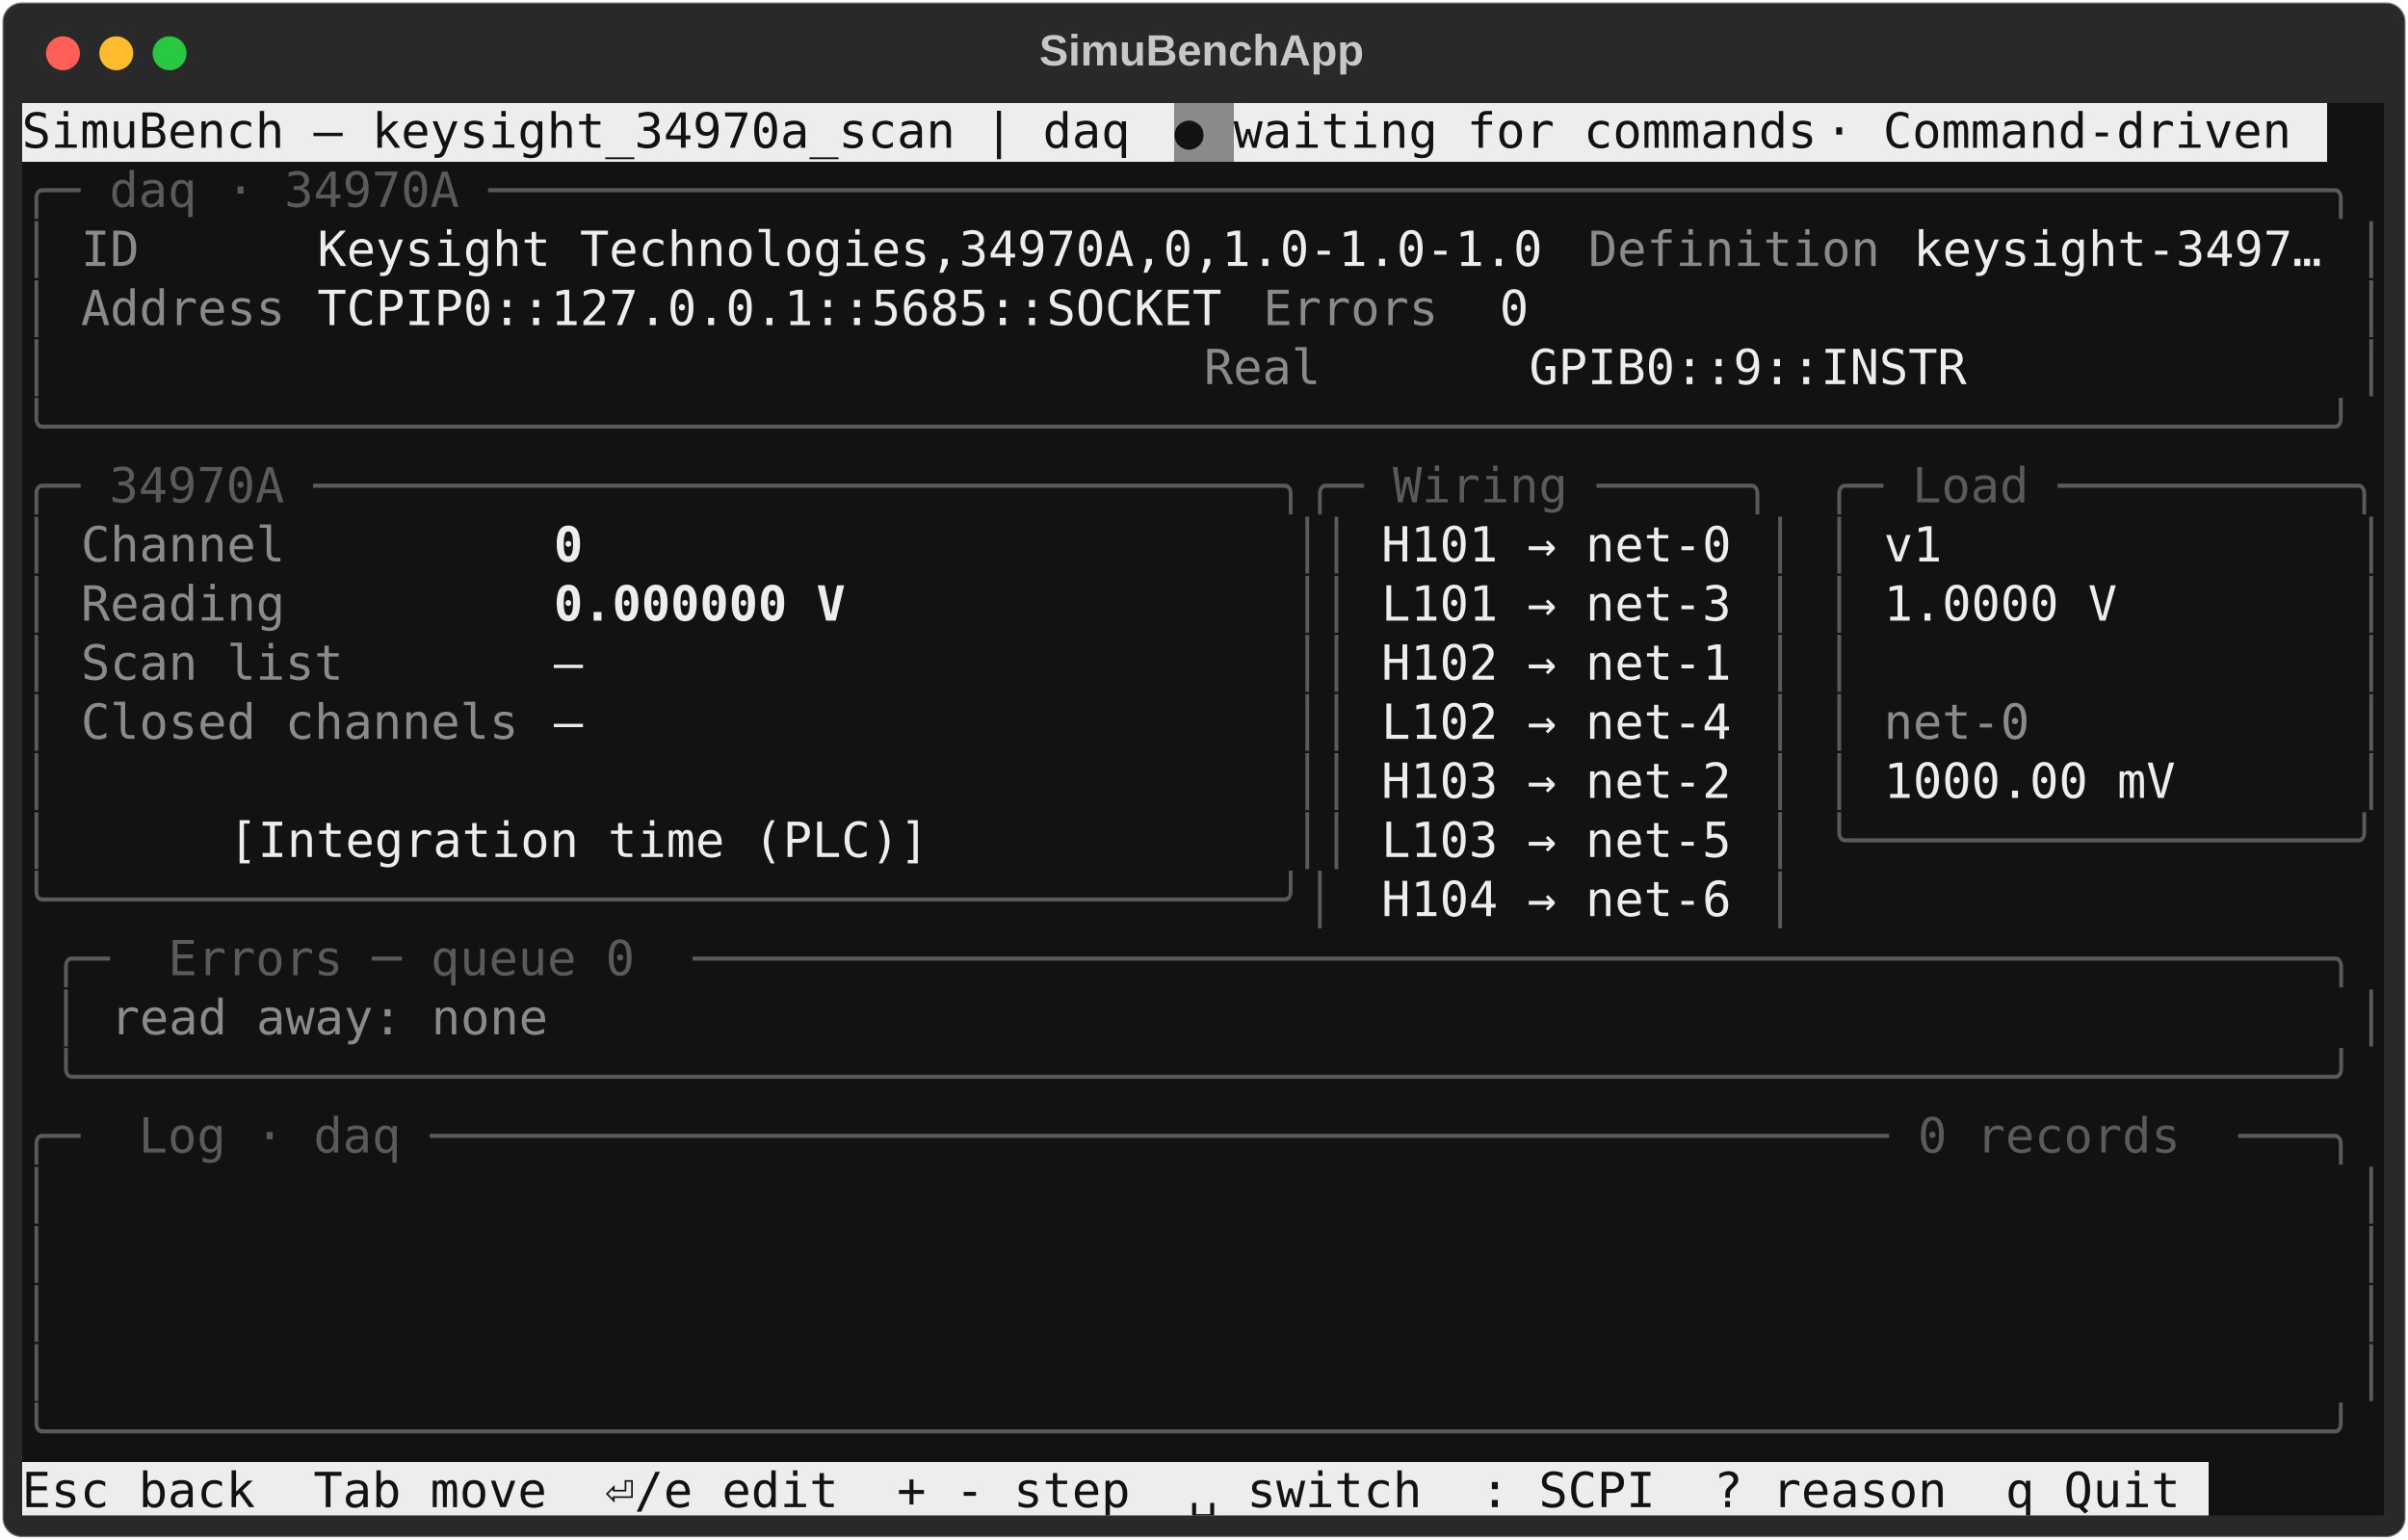
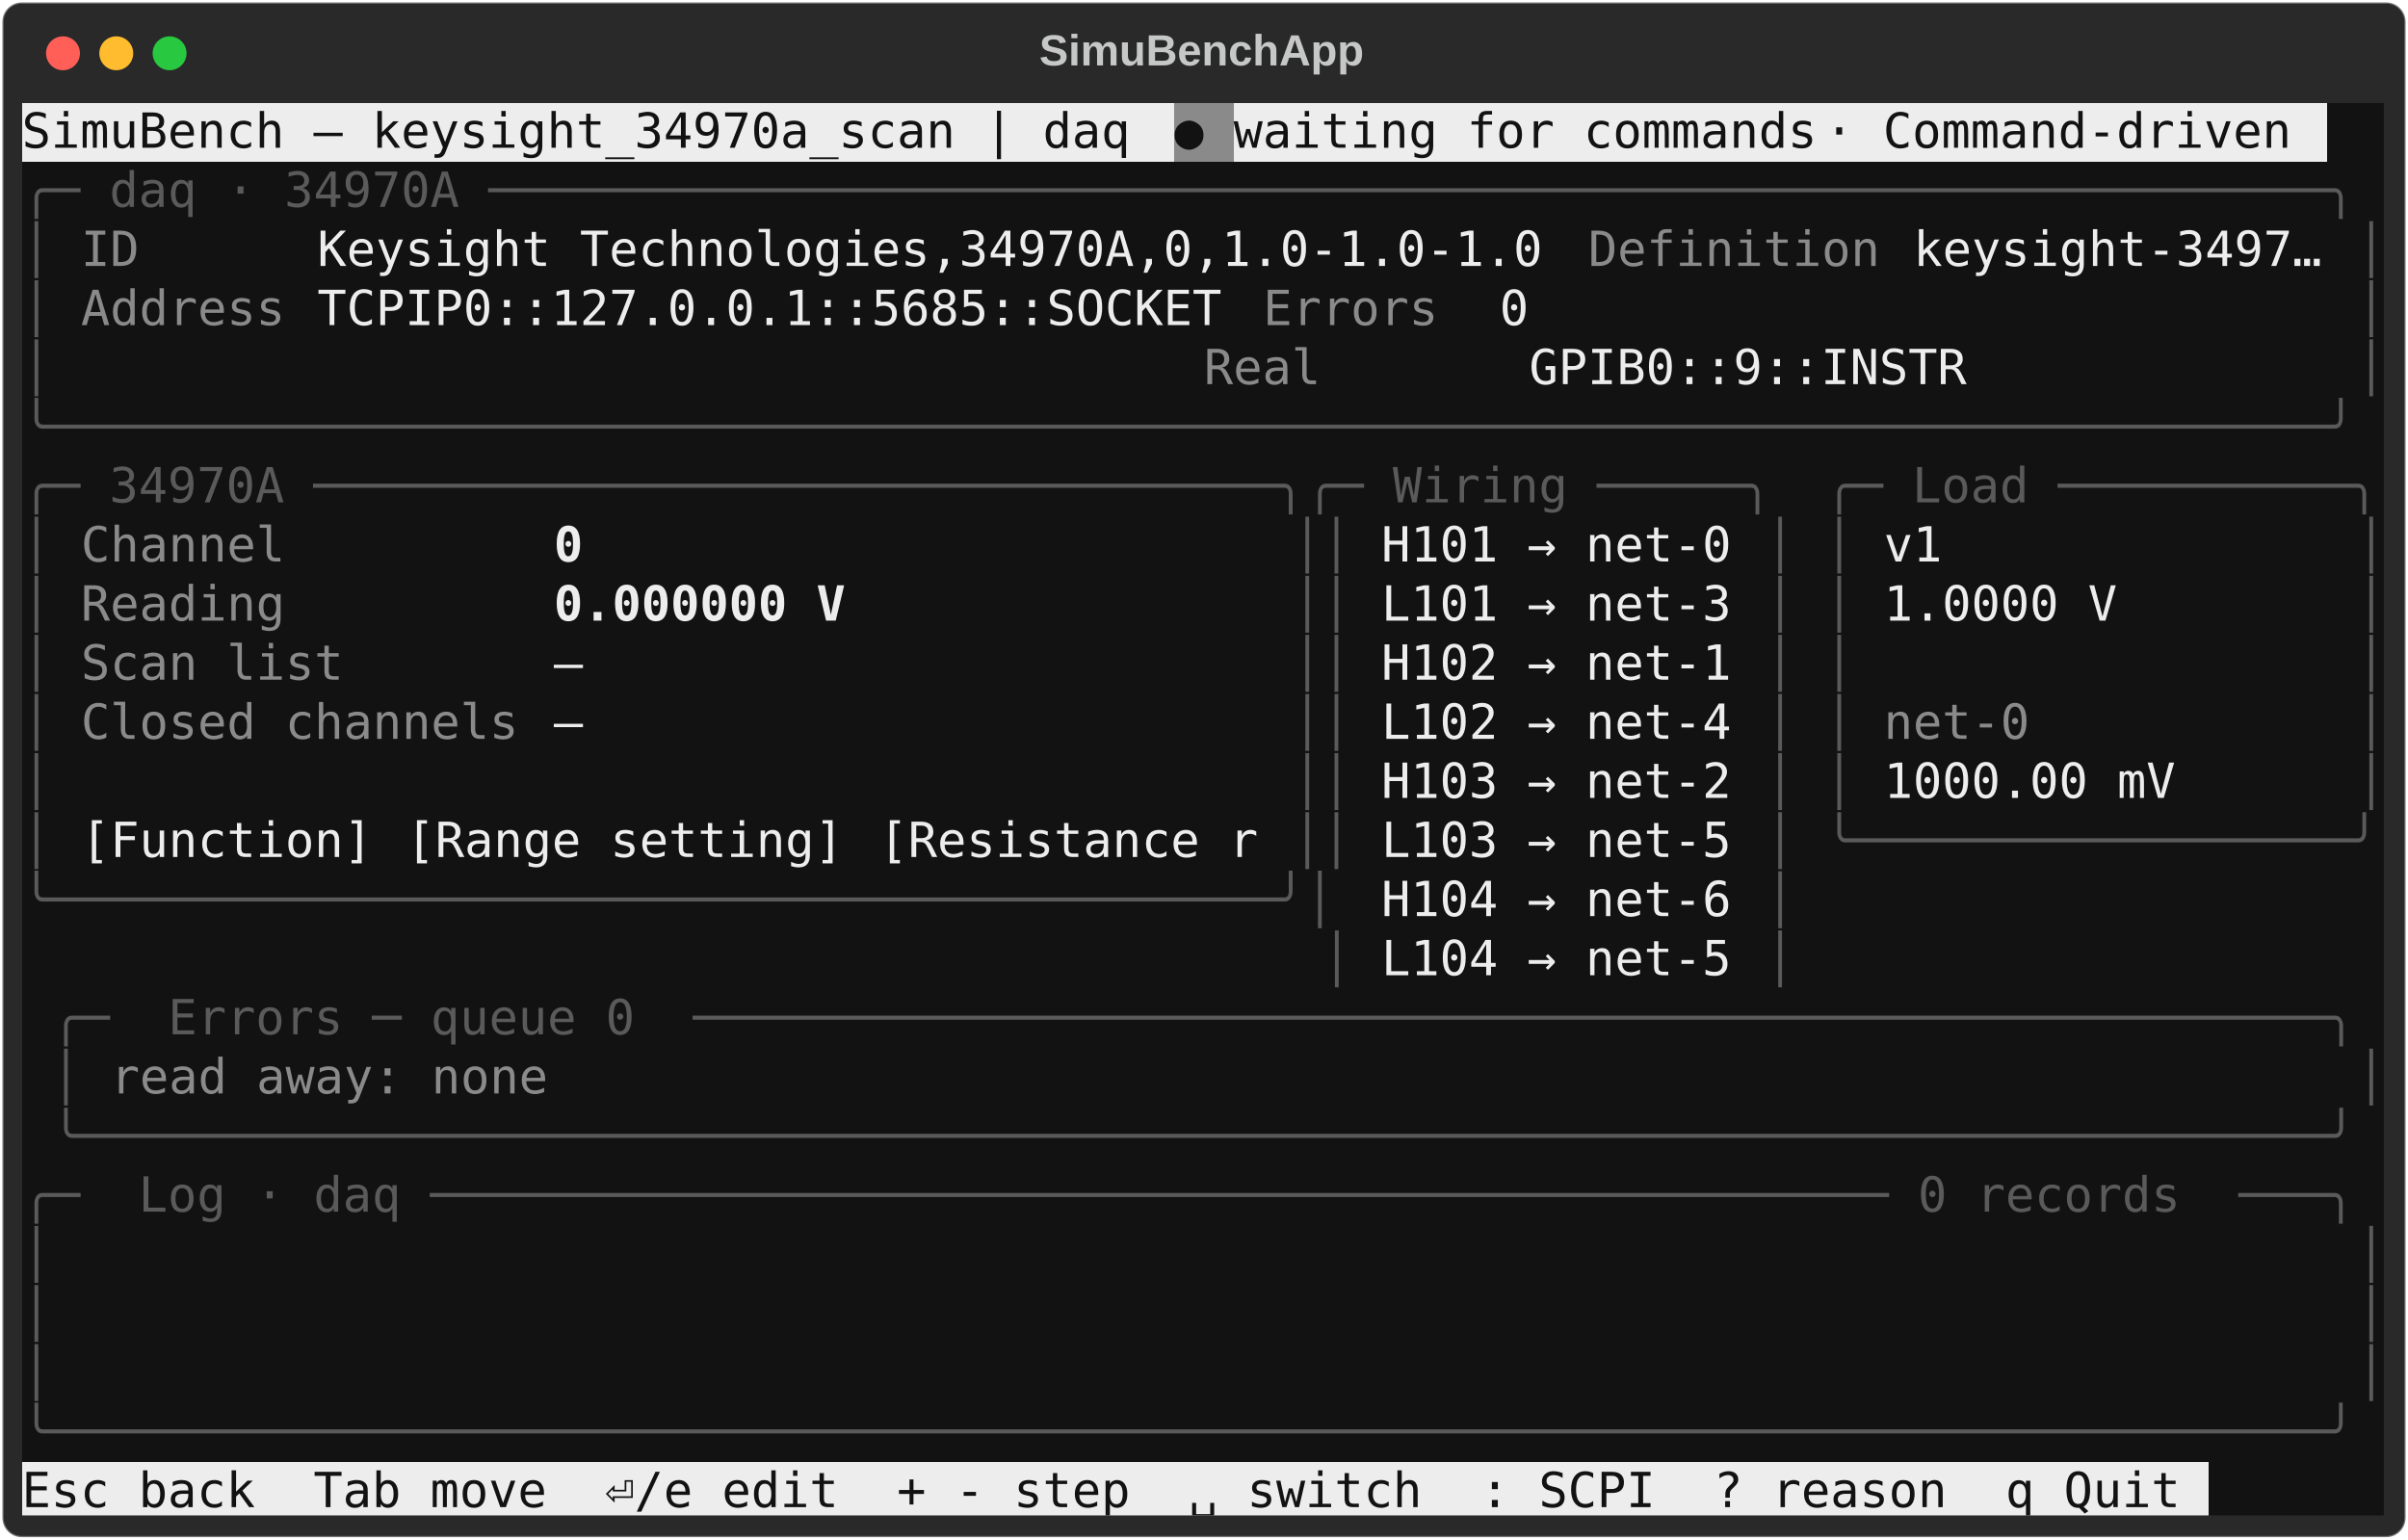
<svg xmlns="http://www.w3.org/2000/svg" class="rich-terminal" viewBox="0 0 994 635.6">
  <style>

    @font-face {
        font-family: "Fira Code";
        src: local("FiraCode-Regular"),
                url("https://cdnjs.cloudflare.com/ajax/libs/firacode/6.2.0/woff2/FiraCode-Regular.woff2") format("woff2"),
                url("https://cdnjs.cloudflare.com/ajax/libs/firacode/6.2.0/woff/FiraCode-Regular.woff") format("woff");
        font-style: normal;
        font-weight: 400;
    }
    @font-face {
        font-family: "Fira Code";
        src: local("FiraCode-Bold"),
                url("https://cdnjs.cloudflare.com/ajax/libs/firacode/6.2.0/woff2/FiraCode-Bold.woff2") format("woff2"),
                url("https://cdnjs.cloudflare.com/ajax/libs/firacode/6.2.0/woff/FiraCode-Bold.woff") format("woff");
        font-style: bold;
        font-weight: 700;
    }

    .terminal-matrix {
        font-family: Fira Code, monospace;
        font-size: 20px;
        line-height: 24.4px;
        font-variant-east-asian: full-width;
    }

    .terminal-title {
        font-size: 18px;
        font-weight: bold;
        font-family: arial;
    }

    .terminal-r1 { fill: #121212 }
.terminal-r2 { fill: #c5c8c6 }
.terminal-r3 { fill: #5a5a5a }
.terminal-r4 { fill: #8a8a8a }
.terminal-r5 { fill: #ededed }
.terminal-r6 { fill: #ededed;font-weight: bold }
    </style>
  <defs>
    <clipPath id="terminal-clip-terminal">
      <rect x="0" y="0" width="975.0" height="584.6" />
    </clipPath>
    <clipPath id="terminal-line-0">
      <rect x="0" y="1.5" width="976" height="24.65" />
    </clipPath>
    <clipPath id="terminal-line-1">
      <rect x="0" y="25.9" width="976" height="24.65" />
    </clipPath>
    <clipPath id="terminal-line-2">
      <rect x="0" y="50.3" width="976" height="24.65" />
    </clipPath>
    <clipPath id="terminal-line-3">
      <rect x="0" y="74.7" width="976" height="24.65" />
    </clipPath>
    <clipPath id="terminal-line-4">
      <rect x="0" y="99.1" width="976" height="24.65" />
    </clipPath>
    <clipPath id="terminal-line-5">
      <rect x="0" y="123.5" width="976" height="24.65" />
    </clipPath>
    <clipPath id="terminal-line-6">
      <rect x="0" y="147.9" width="976" height="24.65" />
    </clipPath>
    <clipPath id="terminal-line-7">
      <rect x="0" y="172.3" width="976" height="24.65" />
    </clipPath>
    <clipPath id="terminal-line-8">
      <rect x="0" y="196.7" width="976" height="24.65" />
    </clipPath>
    <clipPath id="terminal-line-9">
      <rect x="0" y="221.1" width="976" height="24.65" />
    </clipPath>
    <clipPath id="terminal-line-10">
      <rect x="0" y="245.5" width="976" height="24.65" />
    </clipPath>
    <clipPath id="terminal-line-11">
      <rect x="0" y="269.9" width="976" height="24.65" />
    </clipPath>
    <clipPath id="terminal-line-12">
      <rect x="0" y="294.3" width="976" height="24.65" />
    </clipPath>
    <clipPath id="terminal-line-13">
      <rect x="0" y="318.7" width="976" height="24.65" />
    </clipPath>
    <clipPath id="terminal-line-14">
      <rect x="0" y="343.1" width="976" height="24.65" />
    </clipPath>
    <clipPath id="terminal-line-15">
      <rect x="0" y="367.5" width="976" height="24.65" />
    </clipPath>
    <clipPath id="terminal-line-16">
      <rect x="0" y="391.9" width="976" height="24.65" />
    </clipPath>
    <clipPath id="terminal-line-17">
      <rect x="0" y="416.3" width="976" height="24.65" />
    </clipPath>
    <clipPath id="terminal-line-18">
      <rect x="0" y="440.7" width="976" height="24.65" />
    </clipPath>
    <clipPath id="terminal-line-19">
      <rect x="0" y="465.1" width="976" height="24.65" />
    </clipPath>
    <clipPath id="terminal-line-20">
      <rect x="0" y="489.5" width="976" height="24.65" />
    </clipPath>
    <clipPath id="terminal-line-21">
      <rect x="0" y="513.9" width="976" height="24.65" />
    </clipPath>
    <clipPath id="terminal-line-22">
      <rect x="0" y="538.3" width="976" height="24.65" />
    </clipPath>
  </defs>
  <rect fill="#292929" stroke="rgba(255,255,255,0.35)" stroke-width="1" x="1" y="1" width="992" height="633.6" rx="8" />
  <text class="terminal-title" fill="#c5c8c6" text-anchor="middle" x="496" y="27">SimuBenchApp</text>
  <g transform="translate(26,22)">
    <circle cx="0" cy="0" r="7" fill="#ff5f57" />
    <circle cx="22" cy="0" r="7" fill="#febc2e" />
    <circle cx="44" cy="0" r="7" fill="#28c840" />
  </g>
  <g transform="translate(9, 41)" clip-path="url(#terminal-clip-terminal)">
    <rect fill="#ededed" x="0" y="1.5" width="463.6" height="24.65" shape-rendering="crispEdges" />
    <rect fill="#ededed" x="463.6" y="1.5" width="12.2" height="24.65" shape-rendering="crispEdges" />
    <rect fill="#8a8a8a" x="475.8" y="1.5" width="24.4" height="24.65" shape-rendering="crispEdges" />
    <rect fill="#ededed" x="500.2" y="1.5" width="244" height="24.65" shape-rendering="crispEdges" />
    <rect fill="#ededed" x="744.2" y="1.5" width="207.4" height="24.65" shape-rendering="crispEdges" />
    <rect fill="#121212" x="951.6" y="1.5" width="24.4" height="24.65" shape-rendering="crispEdges" />
    <rect fill="#121212" x="0" y="25.9" width="976" height="24.65" shape-rendering="crispEdges" />
    <rect fill="#121212" x="0" y="50.3" width="12.2" height="24.65" shape-rendering="crispEdges" />
    <rect fill="#121212" x="12.2" y="50.3" width="12.2" height="24.65" shape-rendering="crispEdges" />
    <rect fill="#121212" x="24.4" y="50.3" width="97.6" height="24.65" shape-rendering="crispEdges" />
    <rect fill="#121212" x="122" y="50.3" width="524.6" height="24.65" shape-rendering="crispEdges" />
    <rect fill="#121212" x="646.6" y="50.3" width="134.2" height="24.65" shape-rendering="crispEdges" />
    <rect fill="#121212" x="780.8" y="50.3" width="170.8" height="24.65" shape-rendering="crispEdges" />
    <rect fill="#121212" x="951.6" y="50.3" width="12.2" height="24.65" shape-rendering="crispEdges" />
    <rect fill="#121212" x="963.8" y="50.3" width="12.2" height="24.65" shape-rendering="crispEdges" />
    <rect fill="#121212" x="0" y="74.7" width="12.2" height="24.65" shape-rendering="crispEdges" />
    <rect fill="#121212" x="12.2" y="74.7" width="12.2" height="24.65" shape-rendering="crispEdges" />
    <rect fill="#121212" x="24.4" y="74.7" width="97.6" height="24.65" shape-rendering="crispEdges" />
    <rect fill="#121212" x="122" y="74.7" width="390.4" height="24.65" shape-rendering="crispEdges" />
    <rect fill="#121212" x="512.4" y="74.7" width="97.6" height="24.65" shape-rendering="crispEdges" />
    <rect fill="#121212" x="610" y="74.7" width="341.6" height="24.65" shape-rendering="crispEdges" />
    <rect fill="#121212" x="951.6" y="74.7" width="12.2" height="24.65" shape-rendering="crispEdges" />
    <rect fill="#121212" x="963.8" y="74.7" width="12.2" height="24.65" shape-rendering="crispEdges" />
    <rect fill="#121212" x="0" y="99.1" width="12.2" height="24.65" shape-rendering="crispEdges" />
    <rect fill="#121212" x="12.2" y="99.1" width="12.2" height="24.65" shape-rendering="crispEdges" />
    <rect fill="#121212" x="24.4" y="99.1" width="463.6" height="24.65" shape-rendering="crispEdges" />
    <rect fill="#121212" x="488" y="99.1" width="134.2" height="24.65" shape-rendering="crispEdges" />
    <rect fill="#121212" x="622.2" y="99.1" width="329.4" height="24.65" shape-rendering="crispEdges" />
    <rect fill="#121212" x="951.6" y="99.1" width="12.2" height="24.65" shape-rendering="crispEdges" />
    <rect fill="#121212" x="963.8" y="99.1" width="12.2" height="24.65" shape-rendering="crispEdges" />
    <rect fill="#121212" x="0" y="123.5" width="976" height="24.65" shape-rendering="crispEdges" />
    <rect fill="#121212" x="0" y="147.9" width="732" height="24.65" shape-rendering="crispEdges" />
    <rect fill="#121212" x="732" y="147.9" width="12.2" height="24.65" shape-rendering="crispEdges" />
    <rect fill="#121212" x="744.2" y="147.9" width="231.8" height="24.65" shape-rendering="crispEdges" />
    <rect fill="#121212" x="0" y="172.3" width="12.2" height="24.65" shape-rendering="crispEdges" />
    <rect fill="#121212" x="12.2" y="172.3" width="12.2" height="24.65" shape-rendering="crispEdges" />
    <rect fill="#121212" x="24.4" y="172.3" width="195.2" height="24.65" shape-rendering="crispEdges" />
    <rect fill="#121212" x="219.6" y="172.3" width="12.2" height="24.65" shape-rendering="crispEdges" />
    <rect fill="#121212" x="231.8" y="172.3" width="280.6" height="24.65" shape-rendering="crispEdges" />
    <rect fill="#121212" x="512.4" y="172.3" width="12.2" height="24.65" shape-rendering="crispEdges" />
    <rect fill="#121212" x="524.6" y="172.3" width="24.4" height="24.65" shape-rendering="crispEdges" />
    <rect fill="#121212" x="549" y="172.3" width="12.2" height="24.65" shape-rendering="crispEdges" />
    <rect fill="#121212" x="561.2" y="172.3" width="146.4" height="24.65" shape-rendering="crispEdges" />
    <rect fill="#121212" x="707.6" y="172.3" width="12.2" height="24.65" shape-rendering="crispEdges" />
    <rect fill="#121212" x="719.8" y="172.3" width="12.2" height="24.65" shape-rendering="crispEdges" />
    <rect fill="#121212" x="732" y="172.3" width="12.2" height="24.65" shape-rendering="crispEdges" />
    <rect fill="#121212" x="744.2" y="172.3" width="12.2" height="24.65" shape-rendering="crispEdges" />
    <rect fill="#121212" x="756.4" y="172.3" width="12.2" height="24.65" shape-rendering="crispEdges" />
    <rect fill="#121212" x="768.6" y="172.3" width="170.8" height="24.65" shape-rendering="crispEdges" />
    <rect fill="#121212" x="939.4" y="172.3" width="24.4" height="24.65" shape-rendering="crispEdges" />
    <rect fill="#121212" x="963.8" y="172.3" width="12.2" height="24.65" shape-rendering="crispEdges" />
    <rect fill="#121212" x="0" y="196.7" width="12.2" height="24.65" shape-rendering="crispEdges" />
    <rect fill="#121212" x="12.2" y="196.7" width="12.2" height="24.65" shape-rendering="crispEdges" />
    <rect fill="#121212" x="24.4" y="196.7" width="195.2" height="24.65" shape-rendering="crispEdges" />
    <rect fill="#121212" x="219.6" y="196.7" width="122" height="24.65" shape-rendering="crispEdges" />
    <rect fill="#121212" x="341.6" y="196.7" width="170.8" height="24.65" shape-rendering="crispEdges" />
    <rect fill="#121212" x="512.4" y="196.7" width="12.2" height="24.65" shape-rendering="crispEdges" />
    <rect fill="#121212" x="524.6" y="196.7" width="24.4" height="24.65" shape-rendering="crispEdges" />
    <rect fill="#121212" x="549" y="196.7" width="12.2" height="24.65" shape-rendering="crispEdges" />
    <rect fill="#121212" x="561.2" y="196.7" width="146.4" height="24.65" shape-rendering="crispEdges" />
    <rect fill="#121212" x="707.6" y="196.7" width="12.2" height="24.65" shape-rendering="crispEdges" />
    <rect fill="#121212" x="719.8" y="196.7" width="12.2" height="24.65" shape-rendering="crispEdges" />
    <rect fill="#121212" x="732" y="196.7" width="12.2" height="24.65" shape-rendering="crispEdges" />
    <rect fill="#121212" x="744.2" y="196.7" width="12.2" height="24.65" shape-rendering="crispEdges" />
    <rect fill="#121212" x="756.4" y="196.7" width="12.2" height="24.65" shape-rendering="crispEdges" />
    <rect fill="#121212" x="768.6" y="196.7" width="170.8" height="24.65" shape-rendering="crispEdges" />
    <rect fill="#121212" x="939.4" y="196.7" width="24.4" height="24.65" shape-rendering="crispEdges" />
    <rect fill="#121212" x="963.8" y="196.7" width="12.2" height="24.65" shape-rendering="crispEdges" />
    <rect fill="#121212" x="0" y="221.1" width="12.2" height="24.65" shape-rendering="crispEdges" />
    <rect fill="#121212" x="12.2" y="221.1" width="12.2" height="24.65" shape-rendering="crispEdges" />
    <rect fill="#121212" x="24.4" y="221.1" width="195.2" height="24.65" shape-rendering="crispEdges" />
    <rect fill="#121212" x="219.6" y="221.1" width="292.8" height="24.65" shape-rendering="crispEdges" />
    <rect fill="#121212" x="512.4" y="221.1" width="12.2" height="24.65" shape-rendering="crispEdges" />
    <rect fill="#121212" x="524.6" y="221.1" width="24.4" height="24.65" shape-rendering="crispEdges" />
    <rect fill="#121212" x="549" y="221.1" width="12.2" height="24.65" shape-rendering="crispEdges" />
    <rect fill="#121212" x="561.2" y="221.1" width="146.4" height="24.65" shape-rendering="crispEdges" />
    <rect fill="#121212" x="707.6" y="221.1" width="12.2" height="24.65" shape-rendering="crispEdges" />
    <rect fill="#121212" x="719.8" y="221.1" width="12.2" height="24.65" shape-rendering="crispEdges" />
    <rect fill="#121212" x="732" y="221.1" width="12.2" height="24.65" shape-rendering="crispEdges" />
    <rect fill="#121212" x="744.2" y="221.1" width="12.2" height="24.65" shape-rendering="crispEdges" />
    <rect fill="#121212" x="756.4" y="221.1" width="12.2" height="24.65" shape-rendering="crispEdges" />
    <rect fill="#121212" x="768.6" y="221.1" width="170.8" height="24.65" shape-rendering="crispEdges" />
    <rect fill="#121212" x="939.4" y="221.1" width="24.4" height="24.65" shape-rendering="crispEdges" />
    <rect fill="#121212" x="963.8" y="221.1" width="12.2" height="24.65" shape-rendering="crispEdges" />
    <rect fill="#121212" x="0" y="245.5" width="12.2" height="24.65" shape-rendering="crispEdges" />
    <rect fill="#121212" x="12.2" y="245.5" width="12.2" height="24.65" shape-rendering="crispEdges" />
    <rect fill="#121212" x="24.4" y="245.5" width="195.2" height="24.65" shape-rendering="crispEdges" />
    <rect fill="#121212" x="219.6" y="245.5" width="292.8" height="24.65" shape-rendering="crispEdges" />
    <rect fill="#121212" x="512.4" y="245.5" width="12.2" height="24.65" shape-rendering="crispEdges" />
    <rect fill="#121212" x="524.6" y="245.5" width="24.4" height="24.65" shape-rendering="crispEdges" />
    <rect fill="#121212" x="549" y="245.5" width="12.2" height="24.65" shape-rendering="crispEdges" />
    <rect fill="#121212" x="561.2" y="245.5" width="146.4" height="24.65" shape-rendering="crispEdges" />
    <rect fill="#121212" x="707.6" y="245.5" width="12.2" height="24.65" shape-rendering="crispEdges" />
    <rect fill="#121212" x="719.8" y="245.5" width="12.2" height="24.65" shape-rendering="crispEdges" />
    <rect fill="#121212" x="732" y="245.5" width="12.2" height="24.65" shape-rendering="crispEdges" />
    <rect fill="#121212" x="744.2" y="245.5" width="12.2" height="24.65" shape-rendering="crispEdges" />
    <rect fill="#121212" x="756.4" y="245.5" width="12.2" height="24.65" shape-rendering="crispEdges" />
    <rect fill="#121212" x="768.6" y="245.5" width="61" height="24.65" shape-rendering="crispEdges" />
    <rect fill="#121212" x="829.6" y="245.5" width="109.8" height="24.65" shape-rendering="crispEdges" />
    <rect fill="#121212" x="939.4" y="245.5" width="24.4" height="24.65" shape-rendering="crispEdges" />
    <rect fill="#121212" x="963.8" y="245.5" width="12.2" height="24.65" shape-rendering="crispEdges" />
    <rect fill="#121212" x="0" y="269.9" width="12.2" height="24.65" shape-rendering="crispEdges" />
    <rect fill="#121212" x="12.2" y="269.9" width="12.2" height="24.65" shape-rendering="crispEdges" />
    <rect fill="#121212" x="24.4" y="269.9" width="488" height="24.65" shape-rendering="crispEdges" />
    <rect fill="#121212" x="512.4" y="269.9" width="12.2" height="24.65" shape-rendering="crispEdges" />
    <rect fill="#121212" x="524.6" y="269.9" width="24.4" height="24.65" shape-rendering="crispEdges" />
    <rect fill="#121212" x="549" y="269.9" width="12.2" height="24.65" shape-rendering="crispEdges" />
    <rect fill="#121212" x="561.2" y="269.9" width="146.4" height="24.65" shape-rendering="crispEdges" />
    <rect fill="#121212" x="707.6" y="269.9" width="12.2" height="24.65" shape-rendering="crispEdges" />
    <rect fill="#121212" x="719.8" y="269.9" width="12.2" height="24.65" shape-rendering="crispEdges" />
    <rect fill="#121212" x="732" y="269.9" width="12.2" height="24.65" shape-rendering="crispEdges" />
    <rect fill="#121212" x="744.2" y="269.9" width="12.2" height="24.65" shape-rendering="crispEdges" />
    <rect fill="#121212" x="756.4" y="269.9" width="12.2" height="24.65" shape-rendering="crispEdges" />
    <rect fill="#121212" x="768.6" y="269.9" width="170.8" height="24.65" shape-rendering="crispEdges" />
    <rect fill="#121212" x="939.4" y="269.9" width="24.4" height="24.65" shape-rendering="crispEdges" />
    <rect fill="#121212" x="963.8" y="269.9" width="12.2" height="24.65" shape-rendering="crispEdges" />
    <rect fill="#121212" x="0" y="294.3" width="12.2" height="24.65" shape-rendering="crispEdges" />
-     <rect fill="#121212" x="12.2" y="294.3" width="73.2" height="24.65" shape-rendering="crispEdges" />
-     <rect fill="#121212" x="85.4" y="294.3" width="292.8" height="24.65" shape-rendering="crispEdges" />
-     <rect fill="#121212" x="378.2" y="294.3" width="146.4" height="24.65" shape-rendering="crispEdges" />
+     <rect fill="#121212" x="12.2" y="294.3" width="12.2" height="24.65" shape-rendering="crispEdges" />
+     <rect fill="#121212" x="24.4" y="294.3" width="122" height="24.65" shape-rendering="crispEdges" />
+     <rect fill="#121212" x="146.4" y="294.3" width="12.2" height="24.65" shape-rendering="crispEdges" />
+     <rect fill="#121212" x="158.6" y="294.3" width="183" height="24.65" shape-rendering="crispEdges" />
+     <rect fill="#121212" x="341.6" y="294.3" width="12.2" height="24.65" shape-rendering="crispEdges" />
+     <rect fill="#121212" x="353.8" y="294.3" width="158.6" height="24.65" shape-rendering="crispEdges" />
+     <rect fill="#121212" x="512.4" y="294.3" width="12.2" height="24.65" shape-rendering="crispEdges" />
    <rect fill="#121212" x="524.6" y="294.3" width="24.4" height="24.65" shape-rendering="crispEdges" />
    <rect fill="#121212" x="549" y="294.3" width="12.2" height="24.65" shape-rendering="crispEdges" />
    <rect fill="#121212" x="561.2" y="294.3" width="146.4" height="24.65" shape-rendering="crispEdges" />
    <rect fill="#121212" x="707.6" y="294.3" width="12.2" height="24.65" shape-rendering="crispEdges" />
    <rect fill="#121212" x="719.8" y="294.3" width="12.2" height="24.65" shape-rendering="crispEdges" />
    <rect fill="#121212" x="732" y="294.3" width="12.2" height="24.65" shape-rendering="crispEdges" />
    <rect fill="#121212" x="744.2" y="294.3" width="231.8" height="24.65" shape-rendering="crispEdges" />
    <rect fill="#121212" x="0" y="318.7" width="549" height="24.65" shape-rendering="crispEdges" />
    <rect fill="#121212" x="549" y="318.7" width="12.2" height="24.65" shape-rendering="crispEdges" />
    <rect fill="#121212" x="561.2" y="318.7" width="146.4" height="24.65" shape-rendering="crispEdges" />
    <rect fill="#121212" x="707.6" y="318.7" width="12.2" height="24.65" shape-rendering="crispEdges" />
    <rect fill="#121212" x="719.8" y="318.7" width="12.2" height="24.65" shape-rendering="crispEdges" />
    <rect fill="#121212" x="732" y="318.7" width="244" height="24.65" shape-rendering="crispEdges" />
-     <rect fill="#121212" x="0" y="343.1" width="12.2" height="24.65" shape-rendering="crispEdges" />
-     <rect fill="#121212" x="12.2" y="343.1" width="963.8" height="24.65" shape-rendering="crispEdges" />
+     <rect fill="#121212" x="0" y="343.1" width="536.8" height="24.65" shape-rendering="crispEdges" />
+     <rect fill="#121212" x="536.8" y="343.1" width="12.2" height="24.65" shape-rendering="crispEdges" />
+     <rect fill="#121212" x="549" y="343.1" width="12.2" height="24.65" shape-rendering="crispEdges" />
+     <rect fill="#121212" x="561.2" y="343.1" width="146.4" height="24.65" shape-rendering="crispEdges" />
+     <rect fill="#121212" x="707.6" y="343.1" width="12.2" height="24.65" shape-rendering="crispEdges" />
+     <rect fill="#121212" x="719.8" y="343.1" width="12.2" height="24.65" shape-rendering="crispEdges" />
+     <rect fill="#121212" x="732" y="343.1" width="244" height="24.65" shape-rendering="crispEdges" />
    <rect fill="#121212" x="0" y="367.5" width="12.2" height="24.65" shape-rendering="crispEdges" />
-     <rect fill="#121212" x="12.2" y="367.5" width="12.2" height="24.65" shape-rendering="crispEdges" />
-     <rect fill="#121212" x="24.4" y="367.5" width="12.2" height="24.65" shape-rendering="crispEdges" />
-     <rect fill="#121212" x="36.6" y="367.5" width="183" height="24.65" shape-rendering="crispEdges" />
-     <rect fill="#121212" x="219.6" y="367.5" width="61" height="24.65" shape-rendering="crispEdges" />
-     <rect fill="#121212" x="280.6" y="367.5" width="683.2" height="24.65" shape-rendering="crispEdges" />
-     <rect fill="#121212" x="963.8" y="367.5" width="12.2" height="24.65" shape-rendering="crispEdges" />
+     <rect fill="#121212" x="12.2" y="367.5" width="963.8" height="24.65" shape-rendering="crispEdges" />
    <rect fill="#121212" x="0" y="391.9" width="12.2" height="24.65" shape-rendering="crispEdges" />
-     <rect fill="#121212" x="12.2" y="391.9" width="963.8" height="24.65" shape-rendering="crispEdges" />
-     <rect fill="#121212" x="0" y="416.3" width="976" height="24.65" shape-rendering="crispEdges" />
-     <rect fill="#121212" x="0" y="440.7" width="12.2" height="24.65" shape-rendering="crispEdges" />
-     <rect fill="#121212" x="12.2" y="440.7" width="12.2" height="24.65" shape-rendering="crispEdges" />
-     <rect fill="#121212" x="24.4" y="440.7" width="0" height="24.65" shape-rendering="crispEdges" />
-     <rect fill="#121212" x="24.4" y="440.7" width="939.4" height="24.65" shape-rendering="crispEdges" />
-     <rect fill="#121212" x="963.8" y="440.7" width="12.2" height="24.65" shape-rendering="crispEdges" />
+     <rect fill="#121212" x="12.2" y="391.9" width="12.2" height="24.65" shape-rendering="crispEdges" />
+     <rect fill="#121212" x="24.4" y="391.9" width="12.2" height="24.65" shape-rendering="crispEdges" />
+     <rect fill="#121212" x="36.6" y="391.9" width="183" height="24.65" shape-rendering="crispEdges" />
+     <rect fill="#121212" x="219.6" y="391.9" width="61" height="24.65" shape-rendering="crispEdges" />
+     <rect fill="#121212" x="280.6" y="391.9" width="683.2" height="24.65" shape-rendering="crispEdges" />
+     <rect fill="#121212" x="963.8" y="391.9" width="12.2" height="24.65" shape-rendering="crispEdges" />
+     <rect fill="#121212" x="0" y="416.3" width="12.2" height="24.65" shape-rendering="crispEdges" />
+     <rect fill="#121212" x="12.2" y="416.3" width="963.8" height="24.65" shape-rendering="crispEdges" />
+     <rect fill="#121212" x="0" y="440.7" width="976" height="24.65" shape-rendering="crispEdges" />
    <rect fill="#121212" x="0" y="465.1" width="12.2" height="24.65" shape-rendering="crispEdges" />
-     <rect fill="#121212" x="12.2" y="465.1" width="951.6" height="24.65" shape-rendering="crispEdges" />
+     <rect fill="#121212" x="12.2" y="465.1" width="12.2" height="24.65" shape-rendering="crispEdges" />
+     <rect fill="#121212" x="24.4" y="465.1" width="0" height="24.65" shape-rendering="crispEdges" />
+     <rect fill="#121212" x="24.4" y="465.1" width="939.4" height="24.65" shape-rendering="crispEdges" />
    <rect fill="#121212" x="963.8" y="465.1" width="12.2" height="24.65" shape-rendering="crispEdges" />
    <rect fill="#121212" x="0" y="489.5" width="12.2" height="24.65" shape-rendering="crispEdges" />
    <rect fill="#121212" x="12.2" y="489.5" width="951.6" height="24.65" shape-rendering="crispEdges" />
    <rect fill="#121212" x="963.8" y="489.5" width="12.2" height="24.65" shape-rendering="crispEdges" />
    <rect fill="#121212" x="0" y="513.9" width="12.2" height="24.65" shape-rendering="crispEdges" />
    <rect fill="#121212" x="12.2" y="513.9" width="951.6" height="24.65" shape-rendering="crispEdges" />
    <rect fill="#121212" x="963.8" y="513.9" width="12.2" height="24.65" shape-rendering="crispEdges" />
    <rect fill="#121212" x="0" y="538.3" width="976" height="24.65" shape-rendering="crispEdges" />
    <rect fill="#ededed" x="0" y="562.7" width="902.8" height="24.65" shape-rendering="crispEdges" />
    <rect fill="#121212" x="902.8" y="562.7" width="73.2" height="24.65" shape-rendering="crispEdges" />
    <g class="terminal-matrix">
      <text class="terminal-r1" x="0" y="20" textLength="463.6" clip-path="url(#terminal-line-0)">SimuBench — keysight_34970a_scan | daq</text>
      <text class="terminal-r1" x="475.8" y="20" textLength="24.4" clip-path="url(#terminal-line-0)">● </text>
      <text class="terminal-r1" x="500.2" y="20" textLength="244" clip-path="url(#terminal-line-0)">waiting for commands</text>
      <text class="terminal-r1" x="744.2" y="20" textLength="207.4" clip-path="url(#terminal-line-0)"> · Command-driven</text>
      <text class="terminal-r2" x="976" y="20" textLength="12.2" clip-path="url(#terminal-line-0)">
</text>
      <text class="terminal-r3" x="0" y="44.4" textLength="976" clip-path="url(#terminal-line-1)">╭─ daq · 34970A ───────────────────────────────────────────────────────────────╮</text>
      <text class="terminal-r2" x="976" y="44.4" textLength="12.2" clip-path="url(#terminal-line-1)">
</text>
      <text class="terminal-r3" x="0" y="68.8" textLength="12.2" clip-path="url(#terminal-line-2)">│</text>
      <text class="terminal-r4" x="24.4" y="68.8" textLength="97.6" clip-path="url(#terminal-line-2)">ID      </text>
      <text class="terminal-r5" x="122" y="68.8" textLength="524.6" clip-path="url(#terminal-line-2)">Keysight Technologies,34970A,0,1.0-1.0-1.0 </text>
      <text class="terminal-r4" x="646.6" y="68.8" textLength="134.2" clip-path="url(#terminal-line-2)">Definition </text>
      <text class="terminal-r5" x="780.8" y="68.8" textLength="170.8" clip-path="url(#terminal-line-2)">keysight-3497…</text>
      <text class="terminal-r3" x="963.8" y="68.8" textLength="12.2" clip-path="url(#terminal-line-2)">│</text>
      <text class="terminal-r2" x="976" y="68.8" textLength="12.2" clip-path="url(#terminal-line-2)">
</text>
      <text class="terminal-r3" x="0" y="93.2" textLength="12.2" clip-path="url(#terminal-line-3)">│</text>
      <text class="terminal-r4" x="24.4" y="93.2" textLength="97.6" clip-path="url(#terminal-line-3)">Address </text>
      <text class="terminal-r5" x="122" y="93.2" textLength="390.4" clip-path="url(#terminal-line-3)">TCPIP0::127.0.0.1::5685::SOCKET </text>
      <text class="terminal-r4" x="512.4" y="93.2" textLength="97.6" clip-path="url(#terminal-line-3)">Errors  </text>
      <text class="terminal-r5" x="610" y="93.2" textLength="341.6" clip-path="url(#terminal-line-3)">0                           </text>
      <text class="terminal-r3" x="963.8" y="93.2" textLength="12.2" clip-path="url(#terminal-line-3)">│</text>
      <text class="terminal-r2" x="976" y="93.2" textLength="12.2" clip-path="url(#terminal-line-3)">
</text>
      <text class="terminal-r3" x="0" y="117.6" textLength="12.2" clip-path="url(#terminal-line-4)">│</text>
      <text class="terminal-r4" x="488" y="117.6" textLength="134.2" clip-path="url(#terminal-line-4)">Real       </text>
      <text class="terminal-r5" x="622.2" y="117.6" textLength="329.4" clip-path="url(#terminal-line-4)">GPIB0::9::INSTR            </text>
      <text class="terminal-r3" x="963.8" y="117.6" textLength="12.2" clip-path="url(#terminal-line-4)">│</text>
      <text class="terminal-r2" x="976" y="117.6" textLength="12.2" clip-path="url(#terminal-line-4)">
</text>
      <text class="terminal-r3" x="0" y="142" textLength="976" clip-path="url(#terminal-line-5)">╰──────────────────────────────────────────────────────────────────────────────╯</text>
      <text class="terminal-r2" x="976" y="142" textLength="12.2" clip-path="url(#terminal-line-5)">
</text>
      <text class="terminal-r3" x="0" y="166.4" textLength="732" clip-path="url(#terminal-line-6)">╭─ 34970A ─────────────────────────────────╮╭─ Wiring ─────╮</text>
      <text class="terminal-r3" x="744.2" y="166.4" textLength="231.8" clip-path="url(#terminal-line-6)">╭─ Load ──────────╮</text>
      <text class="terminal-r2" x="976" y="166.4" textLength="12.2" clip-path="url(#terminal-line-6)">
</text>
      <text class="terminal-r3" x="0" y="190.8" textLength="12.2" clip-path="url(#terminal-line-7)">│</text>
      <text class="terminal-r4" x="24.4" y="190.8" textLength="195.2" clip-path="url(#terminal-line-7)">Channel         </text>
      <text class="terminal-r6" x="219.6" y="190.8" textLength="12.2" clip-path="url(#terminal-line-7)">0</text>
      <text class="terminal-r3" x="524.6" y="190.8" textLength="24.4" clip-path="url(#terminal-line-7)">││</text>
      <text class="terminal-r5" x="561.2" y="190.8" textLength="146.4" clip-path="url(#terminal-line-7)">H101 → net-0</text>
      <text class="terminal-r3" x="719.8" y="190.8" textLength="12.2" clip-path="url(#terminal-line-7)">│</text>
      <text class="terminal-r3" x="744.2" y="190.8" textLength="12.2" clip-path="url(#terminal-line-7)">│</text>
      <text class="terminal-r5" x="768.6" y="190.8" textLength="170.8" clip-path="url(#terminal-line-7)">v1            </text>
      <text class="terminal-r3" x="963.8" y="190.8" textLength="12.2" clip-path="url(#terminal-line-7)">│</text>
      <text class="terminal-r2" x="976" y="190.8" textLength="12.2" clip-path="url(#terminal-line-7)">
</text>
      <text class="terminal-r3" x="0" y="215.2" textLength="12.2" clip-path="url(#terminal-line-8)">│</text>
      <text class="terminal-r4" x="24.4" y="215.2" textLength="195.2" clip-path="url(#terminal-line-8)">Reading         </text>
      <text class="terminal-r6" x="219.6" y="215.2" textLength="122" clip-path="url(#terminal-line-8)">0.000000 V</text>
      <text class="terminal-r3" x="524.6" y="215.2" textLength="24.4" clip-path="url(#terminal-line-8)">││</text>
      <text class="terminal-r5" x="561.2" y="215.2" textLength="146.4" clip-path="url(#terminal-line-8)">L101 → net-3</text>
      <text class="terminal-r3" x="719.8" y="215.2" textLength="12.2" clip-path="url(#terminal-line-8)">│</text>
      <text class="terminal-r3" x="744.2" y="215.2" textLength="12.2" clip-path="url(#terminal-line-8)">│</text>
      <text class="terminal-r5" x="768.6" y="215.2" textLength="170.8" clip-path="url(#terminal-line-8)">1.0000 V      </text>
      <text class="terminal-r3" x="963.8" y="215.2" textLength="12.2" clip-path="url(#terminal-line-8)">│</text>
      <text class="terminal-r2" x="976" y="215.2" textLength="12.2" clip-path="url(#terminal-line-8)">
</text>
      <text class="terminal-r3" x="0" y="239.6" textLength="12.2" clip-path="url(#terminal-line-9)">│</text>
      <text class="terminal-r4" x="24.4" y="239.6" textLength="195.2" clip-path="url(#terminal-line-9)">Scan list       </text>
      <text class="terminal-r5" x="219.6" y="239.6" textLength="292.8" clip-path="url(#terminal-line-9)">—                       </text>
      <text class="terminal-r3" x="524.6" y="239.6" textLength="24.4" clip-path="url(#terminal-line-9)">││</text>
      <text class="terminal-r5" x="561.2" y="239.6" textLength="146.4" clip-path="url(#terminal-line-9)">H102 → net-1</text>
      <text class="terminal-r3" x="719.8" y="239.6" textLength="12.2" clip-path="url(#terminal-line-9)">│</text>
      <text class="terminal-r3" x="744.2" y="239.6" textLength="12.2" clip-path="url(#terminal-line-9)">│</text>
      <text class="terminal-r3" x="963.8" y="239.6" textLength="12.2" clip-path="url(#terminal-line-9)">│</text>
      <text class="terminal-r2" x="976" y="239.6" textLength="12.2" clip-path="url(#terminal-line-9)">
</text>
      <text class="terminal-r3" x="0" y="264" textLength="12.2" clip-path="url(#terminal-line-10)">│</text>
      <text class="terminal-r4" x="24.4" y="264" textLength="195.2" clip-path="url(#terminal-line-10)">Closed channels </text>
      <text class="terminal-r5" x="219.6" y="264" textLength="292.8" clip-path="url(#terminal-line-10)">—                       </text>
      <text class="terminal-r3" x="524.6" y="264" textLength="24.4" clip-path="url(#terminal-line-10)">││</text>
      <text class="terminal-r5" x="561.2" y="264" textLength="146.4" clip-path="url(#terminal-line-10)">L102 → net-4</text>
      <text class="terminal-r3" x="719.8" y="264" textLength="12.2" clip-path="url(#terminal-line-10)">│</text>
      <text class="terminal-r3" x="744.2" y="264" textLength="12.2" clip-path="url(#terminal-line-10)">│</text>
      <text class="terminal-r4" x="768.6" y="264" textLength="61" clip-path="url(#terminal-line-10)">net-0</text>
      <text class="terminal-r3" x="963.8" y="264" textLength="12.2" clip-path="url(#terminal-line-10)">│</text>
      <text class="terminal-r2" x="976" y="264" textLength="12.2" clip-path="url(#terminal-line-10)">
</text>
      <text class="terminal-r3" x="0" y="288.4" textLength="12.2" clip-path="url(#terminal-line-11)">│</text>
      <text class="terminal-r3" x="524.6" y="288.4" textLength="24.4" clip-path="url(#terminal-line-11)">││</text>
      <text class="terminal-r5" x="561.2" y="288.4" textLength="146.4" clip-path="url(#terminal-line-11)">H103 → net-2</text>
      <text class="terminal-r3" x="719.8" y="288.4" textLength="12.2" clip-path="url(#terminal-line-11)">│</text>
      <text class="terminal-r3" x="744.2" y="288.4" textLength="12.2" clip-path="url(#terminal-line-11)">│</text>
      <text class="terminal-r5" x="768.6" y="288.4" textLength="170.8" clip-path="url(#terminal-line-11)">1000.00 mV    </text>
      <text class="terminal-r3" x="963.8" y="288.4" textLength="12.2" clip-path="url(#terminal-line-11)">│</text>
      <text class="terminal-r2" x="976" y="288.4" textLength="12.2" clip-path="url(#terminal-line-11)">
</text>
      <text class="terminal-r3" x="0" y="312.8" textLength="12.2" clip-path="url(#terminal-line-12)">│</text>
-       <text class="terminal-r5" x="85.4" y="312.8" textLength="292.8" clip-path="url(#terminal-line-12)">[Integration time (PLC)]</text>
+       <text class="terminal-r5" x="24.4" y="312.8" textLength="122" clip-path="url(#terminal-line-12)">[Function]</text>
+       <text class="terminal-r5" x="158.6" y="312.8" textLength="183" clip-path="url(#terminal-line-12)">[Range setting]</text>
+       <text class="terminal-r5" x="353.8" y="312.8" textLength="158.6" clip-path="url(#terminal-line-12)">[Resistance r</text>
      <text class="terminal-r3" x="524.6" y="312.8" textLength="24.4" clip-path="url(#terminal-line-12)">││</text>
      <text class="terminal-r5" x="561.2" y="312.8" textLength="146.4" clip-path="url(#terminal-line-12)">L103 → net-5</text>
      <text class="terminal-r3" x="719.8" y="312.8" textLength="12.2" clip-path="url(#terminal-line-12)">│</text>
      <text class="terminal-r3" x="744.2" y="312.8" textLength="231.8" clip-path="url(#terminal-line-12)">╰─────────────────╯</text>
      <text class="terminal-r2" x="976" y="312.8" textLength="12.2" clip-path="url(#terminal-line-12)">
</text>
      <text class="terminal-r3" x="0" y="337.2" textLength="549" clip-path="url(#terminal-line-13)">╰──────────────────────────────────────────╯│</text>
      <text class="terminal-r5" x="561.2" y="337.2" textLength="146.4" clip-path="url(#terminal-line-13)">H104 → net-6</text>
      <text class="terminal-r3" x="719.8" y="337.2" textLength="12.2" clip-path="url(#terminal-line-13)">│</text>
      <text class="terminal-r2" x="976" y="337.2" textLength="12.2" clip-path="url(#terminal-line-13)">
</text>
-       <text class="terminal-r3" x="12.2" y="361.6" textLength="963.8" clip-path="url(#terminal-line-14)">╭─  Errors ─ queue 0  ────────────────────────────────────────────────────────╮</text>
+       <text class="terminal-r3" x="536.8" y="361.6" textLength="12.2" clip-path="url(#terminal-line-14)">│</text>
+       <text class="terminal-r5" x="561.2" y="361.6" textLength="146.4" clip-path="url(#terminal-line-14)">L104 → net-5</text>
+       <text class="terminal-r3" x="719.8" y="361.6" textLength="12.2" clip-path="url(#terminal-line-14)">│</text>
      <text class="terminal-r2" x="976" y="361.6" textLength="12.2" clip-path="url(#terminal-line-14)">
</text>
-       <text class="terminal-r3" x="12.2" y="386" textLength="12.2" clip-path="url(#terminal-line-15)">│</text>
-       <text class="terminal-r4" x="36.6" y="386" textLength="183" clip-path="url(#terminal-line-15)">read away: none</text>
-       <text class="terminal-r3" x="963.8" y="386" textLength="12.2" clip-path="url(#terminal-line-15)">│</text>
+       <text class="terminal-r3" x="12.2" y="386" textLength="963.8" clip-path="url(#terminal-line-15)">╭─  Errors ─ queue 0  ────────────────────────────────────────────────────────╮</text>
      <text class="terminal-r2" x="976" y="386" textLength="12.2" clip-path="url(#terminal-line-15)">
</text>
-       <text class="terminal-r3" x="12.2" y="410.4" textLength="963.8" clip-path="url(#terminal-line-16)">╰─────────────────────────────────────────────────────────────────────────────╯</text>
+       <text class="terminal-r3" x="12.2" y="410.4" textLength="12.2" clip-path="url(#terminal-line-16)">│</text>
+       <text class="terminal-r4" x="36.6" y="410.4" textLength="183" clip-path="url(#terminal-line-16)">read away: none</text>
+       <text class="terminal-r3" x="963.8" y="410.4" textLength="12.2" clip-path="url(#terminal-line-16)">│</text>
      <text class="terminal-r2" x="976" y="410.4" textLength="12.2" clip-path="url(#terminal-line-16)">
</text>
-       <text class="terminal-r3" x="0" y="434.8" textLength="976" clip-path="url(#terminal-line-17)">╭─  Log · daq ────────────────────────────────────────────────── 0 records  ───╮</text>
+       <text class="terminal-r3" x="12.2" y="434.8" textLength="963.8" clip-path="url(#terminal-line-17)">╰─────────────────────────────────────────────────────────────────────────────╯</text>
      <text class="terminal-r2" x="976" y="434.8" textLength="12.2" clip-path="url(#terminal-line-17)">
</text>
-       <text class="terminal-r3" x="0" y="459.2" textLength="12.2" clip-path="url(#terminal-line-18)">│</text>
-       <text class="terminal-r3" x="963.8" y="459.2" textLength="12.2" clip-path="url(#terminal-line-18)">│</text>
+       <text class="terminal-r3" x="0" y="459.2" textLength="976" clip-path="url(#terminal-line-18)">╭─  Log · daq ────────────────────────────────────────────────── 0 records  ───╮</text>
      <text class="terminal-r2" x="976" y="459.2" textLength="12.2" clip-path="url(#terminal-line-18)">
</text>
      <text class="terminal-r3" x="0" y="483.6" textLength="12.2" clip-path="url(#terminal-line-19)">│</text>
      <text class="terminal-r3" x="963.8" y="483.6" textLength="12.2" clip-path="url(#terminal-line-19)">│</text>
      <text class="terminal-r2" x="976" y="483.6" textLength="12.2" clip-path="url(#terminal-line-19)">
</text>
      <text class="terminal-r3" x="0" y="508" textLength="12.2" clip-path="url(#terminal-line-20)">│</text>
      <text class="terminal-r3" x="963.8" y="508" textLength="12.2" clip-path="url(#terminal-line-20)">│</text>
      <text class="terminal-r2" x="976" y="508" textLength="12.2" clip-path="url(#terminal-line-20)">
</text>
      <text class="terminal-r3" x="0" y="532.4" textLength="12.2" clip-path="url(#terminal-line-21)">│</text>
      <text class="terminal-r3" x="963.8" y="532.4" textLength="12.2" clip-path="url(#terminal-line-21)">│</text>
      <text class="terminal-r2" x="976" y="532.4" textLength="12.2" clip-path="url(#terminal-line-21)">
</text>
      <text class="terminal-r3" x="0" y="556.8" textLength="976" clip-path="url(#terminal-line-22)">╰──────────────────────────────────────────────────────────────────────────────╯</text>
      <text class="terminal-r2" x="976" y="556.8" textLength="12.2" clip-path="url(#terminal-line-22)">
</text>
      <text class="terminal-r1" x="0" y="581.2" textLength="902.8" clip-path="url(#terminal-line-23)">Esc back  Tab move  ⏎/e edit  + - step  ␣ switch  : SCPI  ? reason  q Quit</text>
    </g>
  </g>
</svg>
